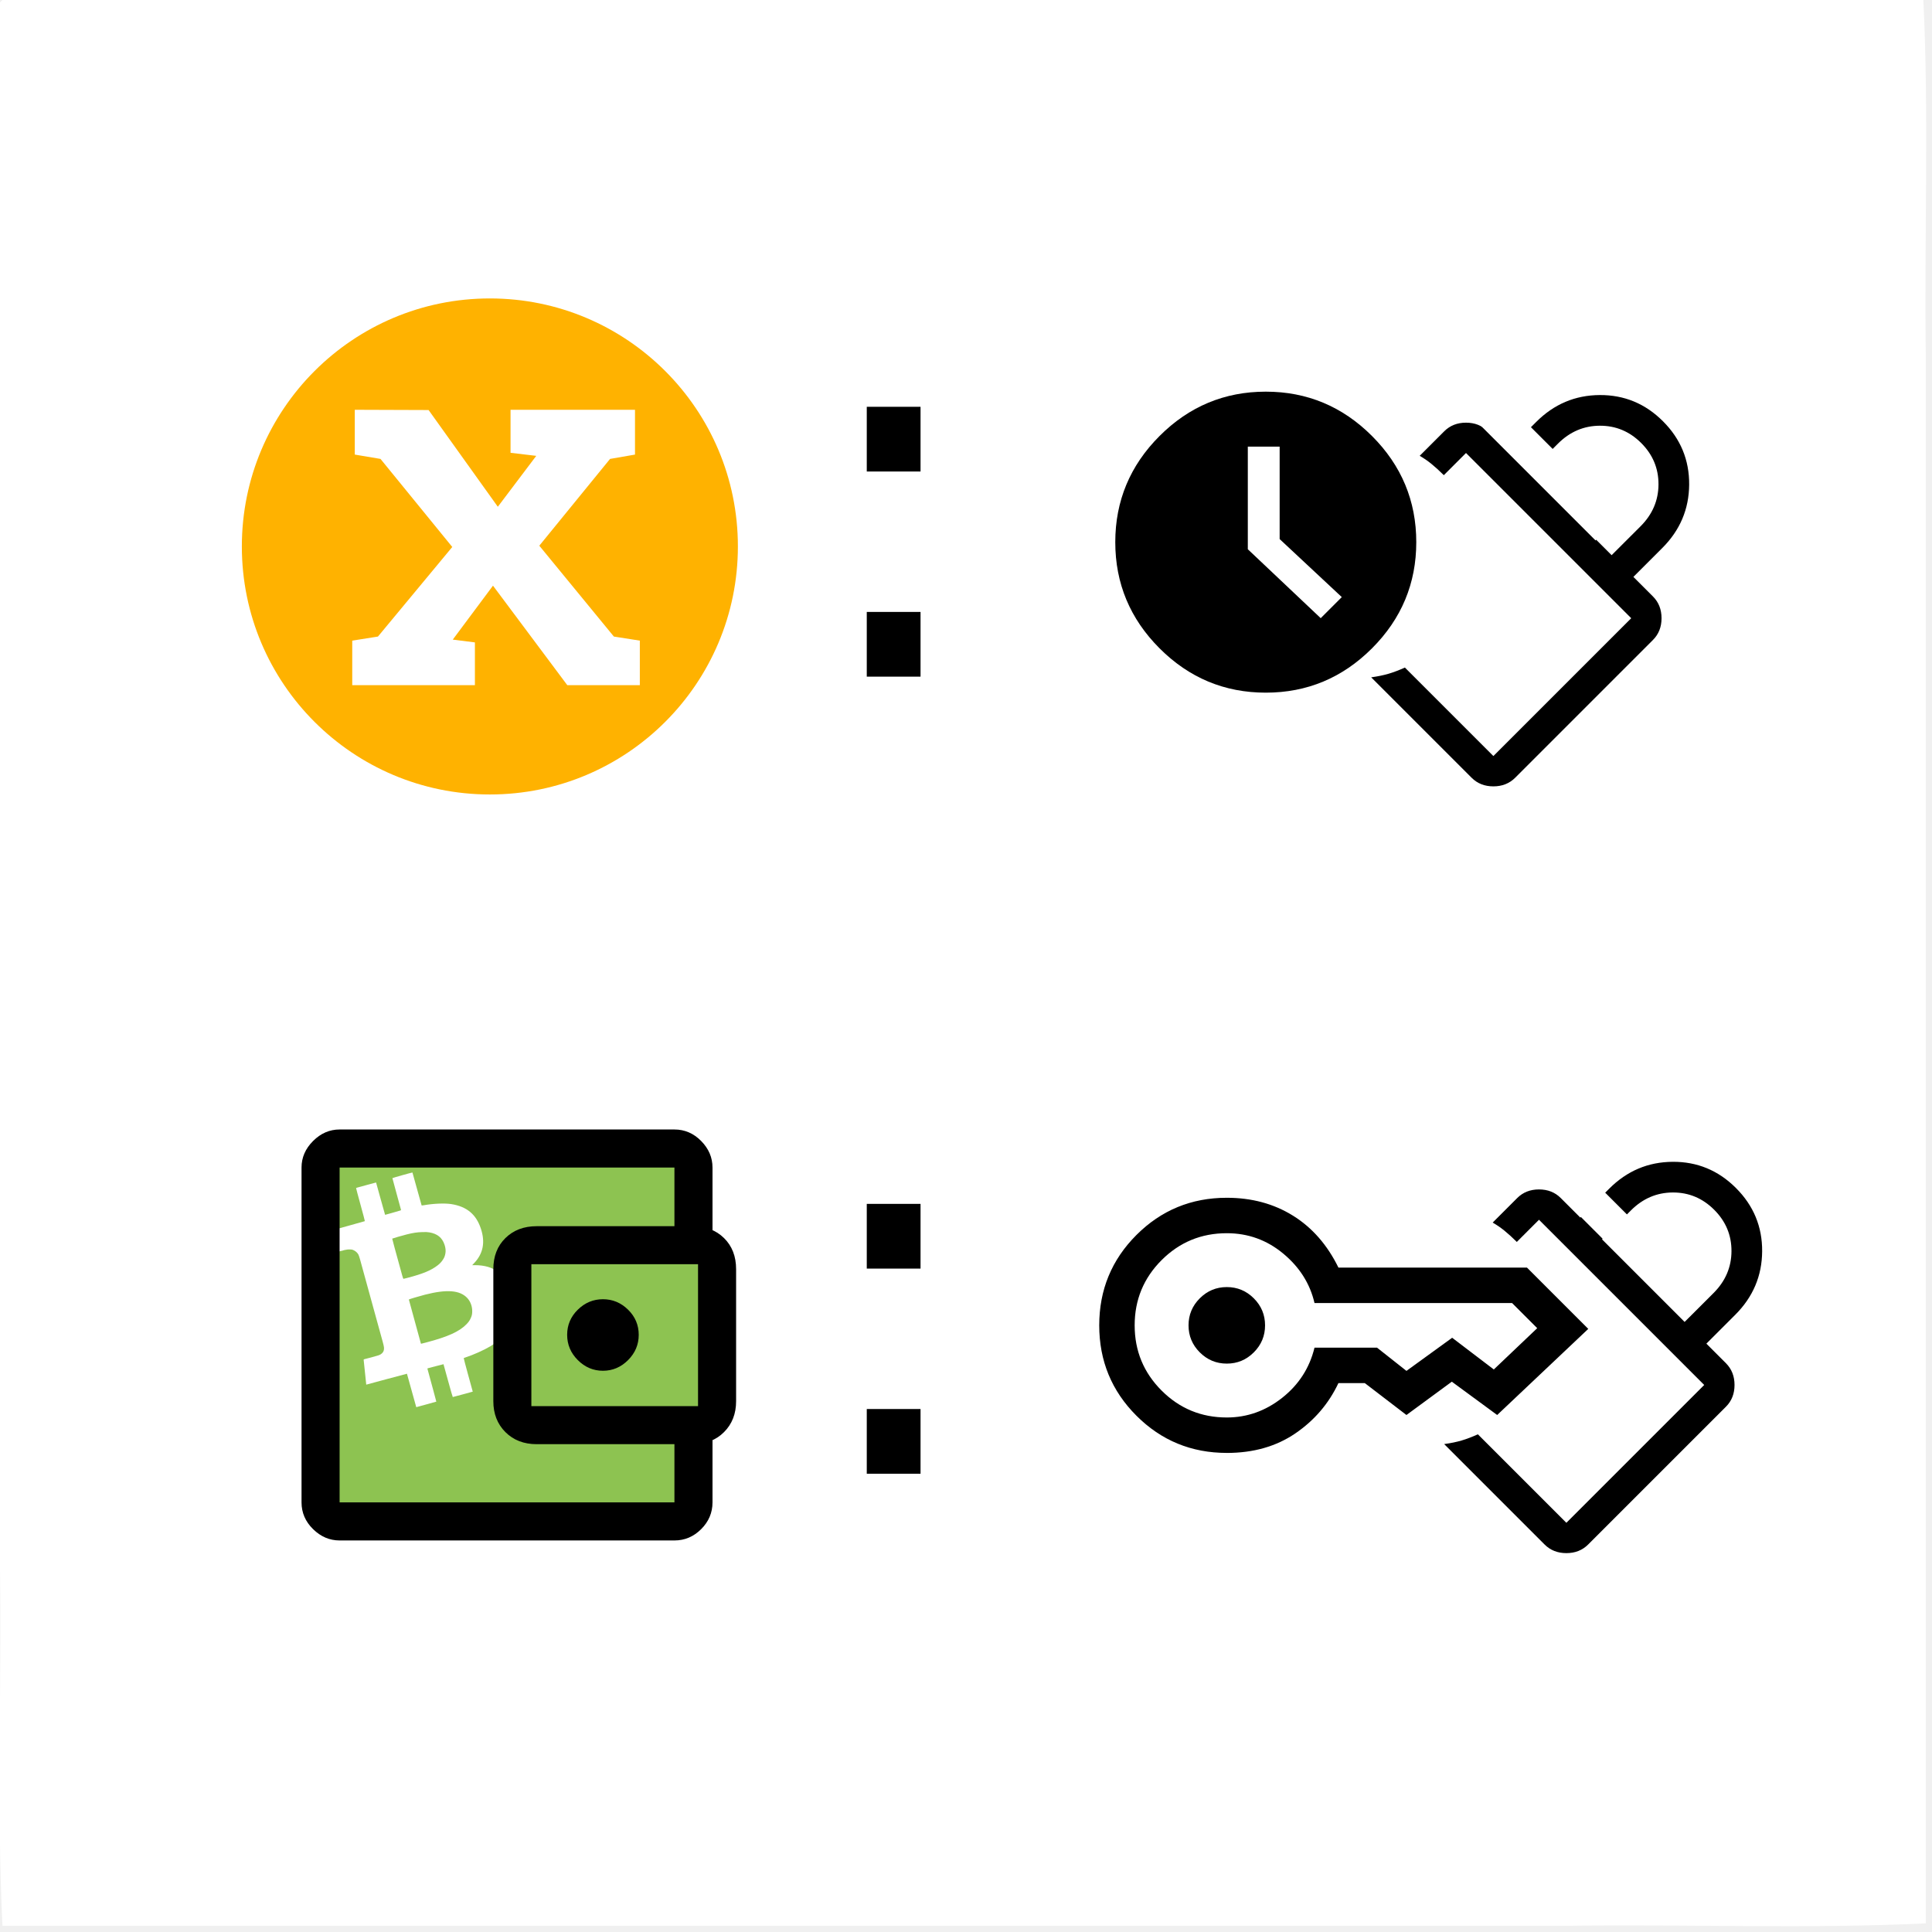
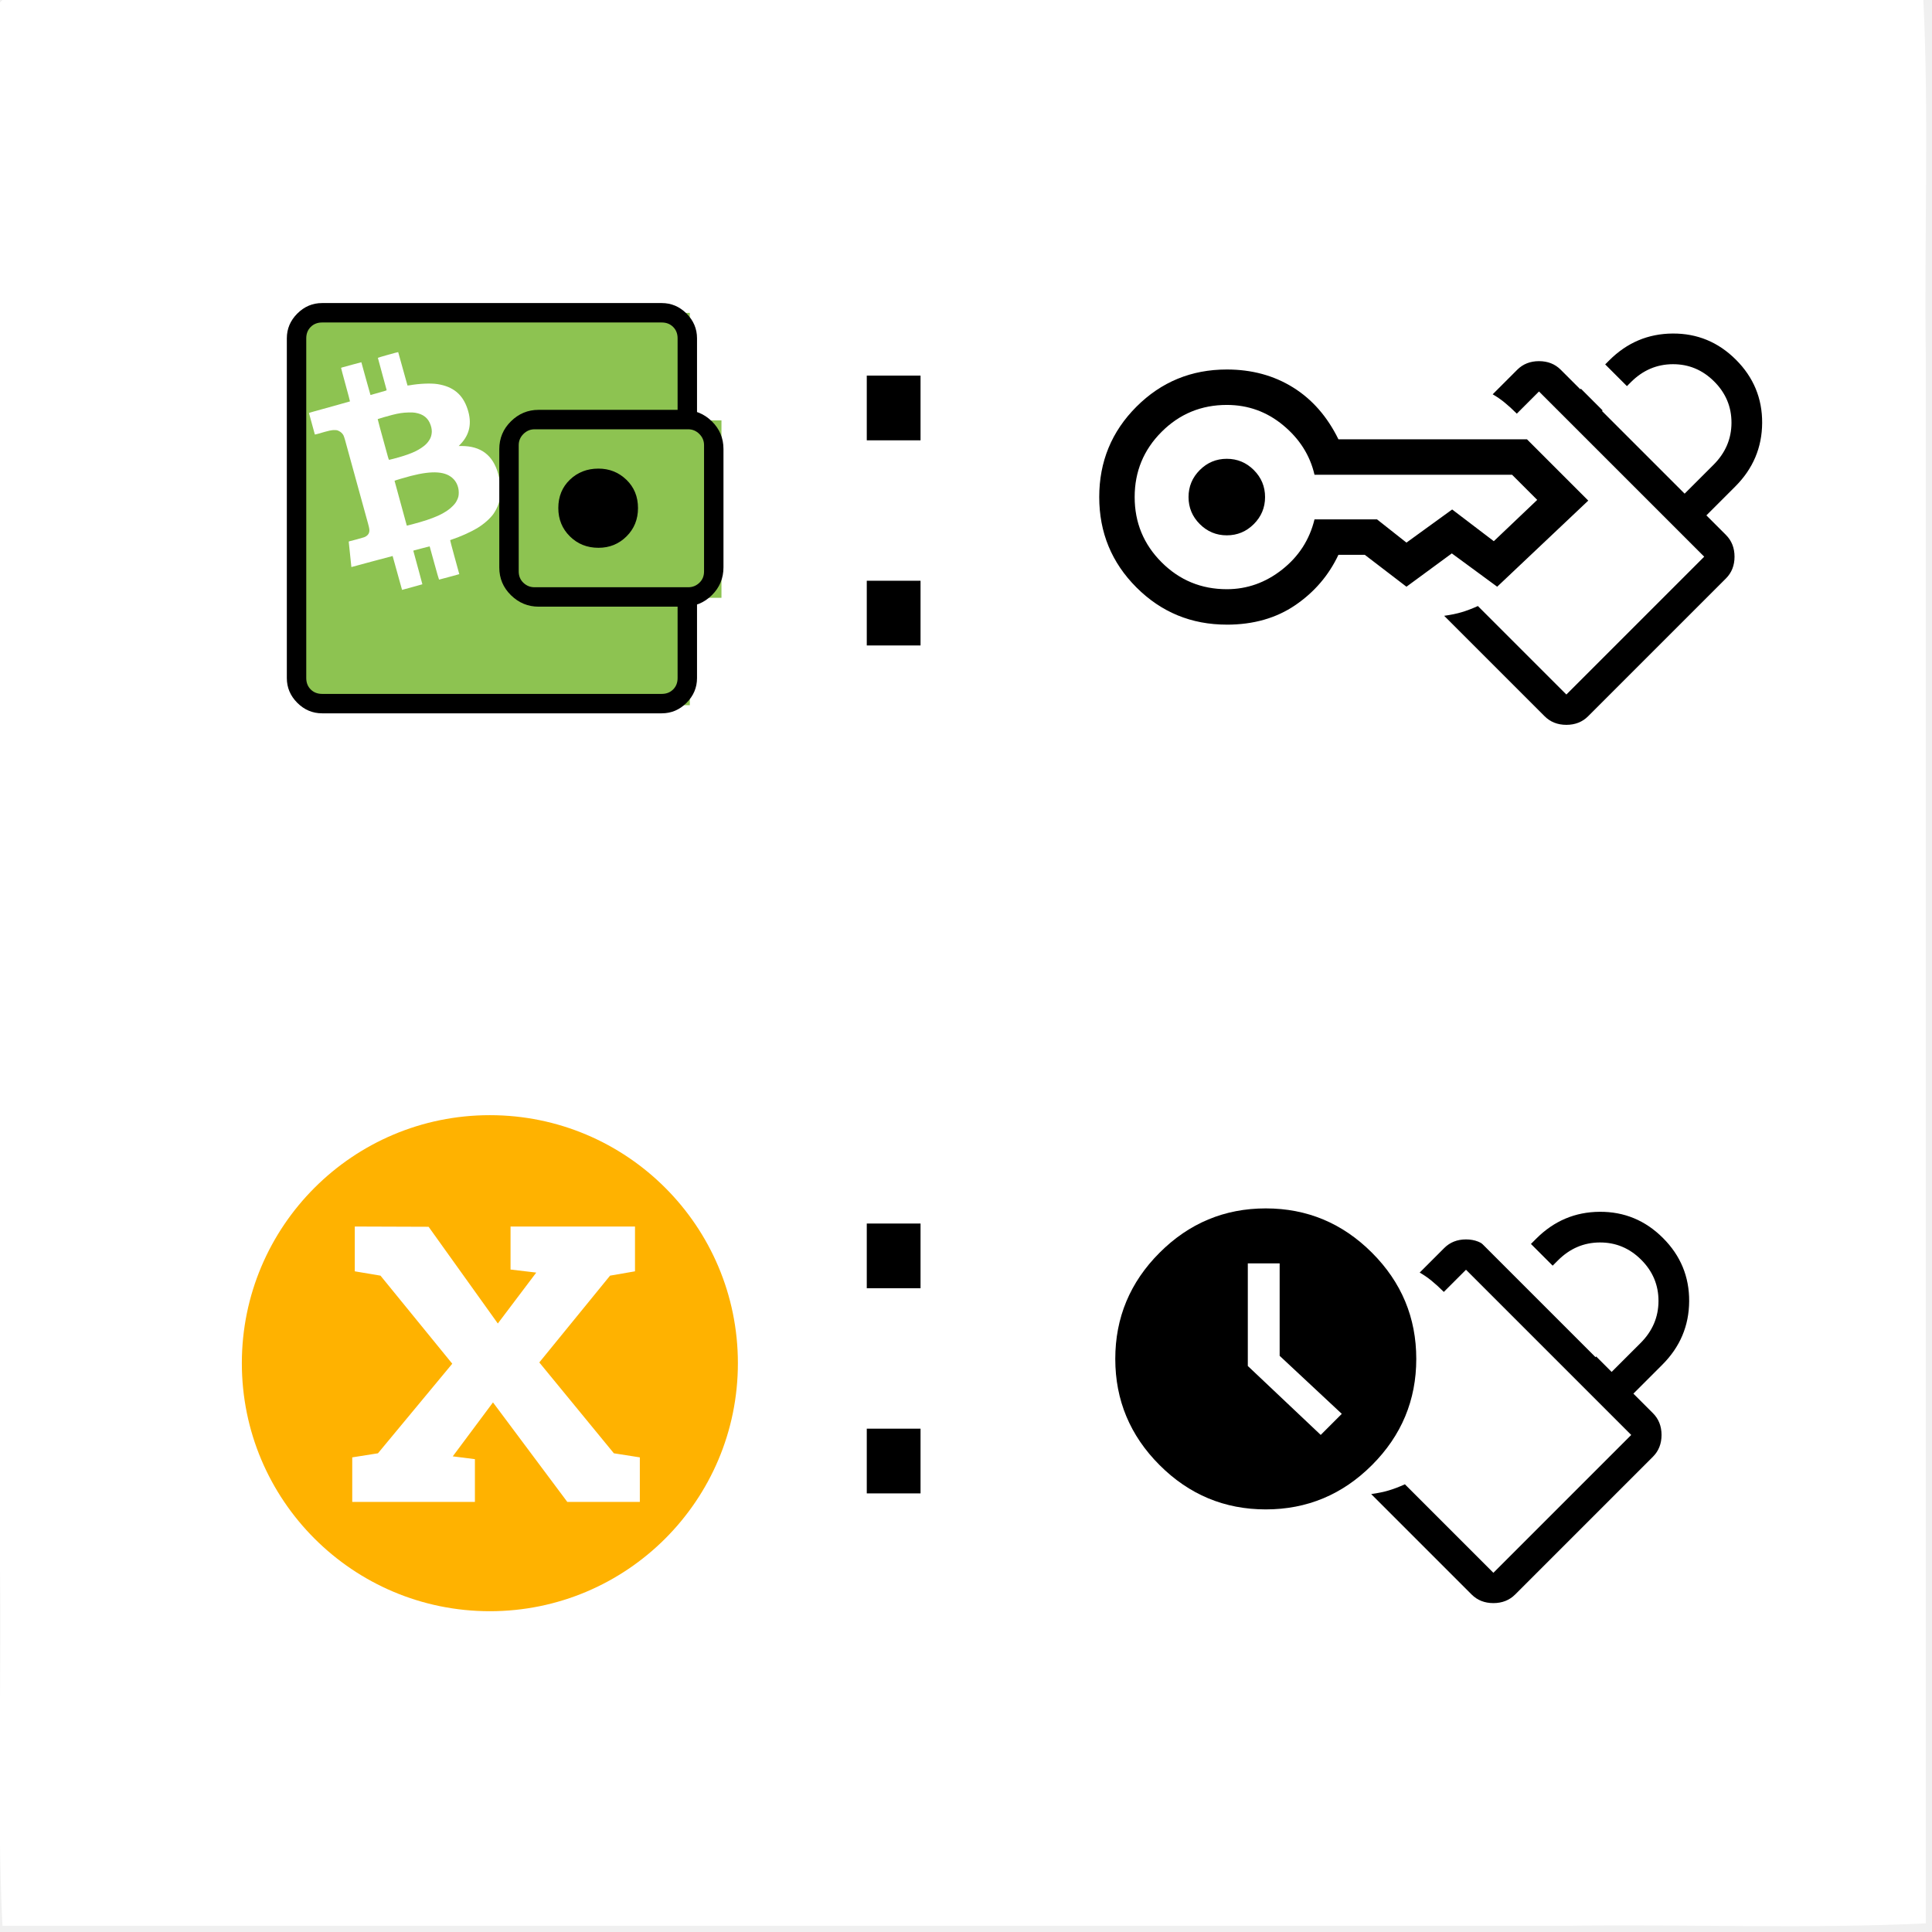
<svg xmlns="http://www.w3.org/2000/svg" width="400" height="400" version="1.1" viewBox="0 0 105.83 105.83" id="svg24">
  <defs id="defs28" />
  <path id="rect2" style="fill:#ffffff;stroke-width:1" d="M 0.133,0 C 35.208,0 70.282,0 105.357,0 c 0.311,6.399 0.044,13.037 0.133,19.527 0,28.61 0,57.22 0,85.829 -6.399,0.311 -13.037,0.044 -19.527,0.133 -28.61,0 -57.22,0 -85.829,0 C -0.178,99.091 0.089,92.453 0,85.963 0,57.353 0,28.743 0,0.133 Z" />
-   <g transform="matrix(0.2132146,0,0,0.2132146,12.88568,16.2705)" id="g16">
+   <g transform="matrix(0.2132146,0,0,0.2132146,12.88568,61.00927)" id="g16">
    <path d="m 65.419,0.361 a 63.719,63.72 0 0 0 -63.72,63.72 63.719,63.72 0 0 0 63.72,63.719 63.719,63.72 0 0 0 63.719,-63.719 63.719,63.72 0 0 0 -63.719,-63.72 z m -34.705,28.607 18.962,0.066 17.785,24.847 9.873,-13.077 -6.604,-0.784 v -11.05 h 31.973 v 11.508 l -6.408,1.112 -18.177,22.296 19.158,23.343 6.67,1.046 v 11.443 h -18.635 l -19.093,-25.566 -10.331,13.862 5.689,0.719 v 10.985 h -31.516 v -11.443 l 6.604,-1.046 19.093,-23.016 -18.439,-22.623 -6.604,-1.112 z" fill="#ffb200" stroke="#000000" stroke-dasharray="0, 6.182" stroke-linejoin="bevel" stroke-miterlimit="4.1" stroke-opacity="0.253" stroke-width="0.562" id="path14" />
  </g>
-   <path d="m 67.201,74.695 q -0.864,0 -1.48,-0.616 -0.616,-0.616 -0.616,-1.48 0,-0.864 0.616,-1.48 0.616,-0.616 1.48,-0.616 0.864,0 1.48,0.616 0.616,0.616 0.616,1.48 0,0.864 -0.616,1.48 -0.616,0.616 -1.48,0.616 z m 0,4.892 q -2.912,0 -4.95,-2.038 -2.038,-2.038 -2.038,-4.95 0,-2.912 2.038,-4.95 2.038,-2.038 4.95,-2.038 2.048,0 3.625,0.98 1.577,0.98 2.49,2.844 h 10.327 l 3.358,3.358 -4.989,4.717 -2.485,-1.825 -2.485,1.825 -2.281,-1.747 h -1.446 q -0.796,1.689 -2.363,2.757 -1.567,1.068 -3.751,1.068 z m 0,-1.941 q 1.669,0 3.033,-1.077 1.364,-1.077 1.771,-2.747 h 3.426 l 1.611,1.272 2.504,-1.815 2.281,1.737 2.378,-2.262 -1.378,-1.378 h -10.822 q -0.369,-1.592 -1.713,-2.708 -1.344,-1.116 -3.091,-1.116 -2.097,0 -3.572,1.475 -1.475,1.475 -1.475,3.572 0,2.097 1.475,3.572 1.475,1.475 3.572,1.475 z" stroke-width="0.029" id="path24" />
-   <path d="m 92.279,72.412 -4.525,-4.525 1.584,-1.584 c 0.651,-0.651 1.415,-0.978 2.292,-0.982 0.877,-0.004 1.633,0.312 2.269,0.947 0.635,0.635 0.951,1.391 0.947,2.269 -0.004,0.877 -0.331,1.641 -0.982,2.292 z m -13.17,6.692 5.502,5.502 c 0.314,0.314 0.711,0.47 1.191,0.47 0.48,8e-6 0.877,-0.157 1.191,-0.47 l 7.55,-7.55 c 0.314,-0.314 0.47,-0.711 0.47,-1.191 10e-6,-0.48 -0.157,-0.877 -0.47,-1.191 l -1.072,-1.072 1.584,-1.584 c 0.972,-0.972 1.463,-2.132 1.471,-3.477 0.008,-1.346 -0.47,-2.501 -1.435,-3.465 -0.965,-0.965 -2.12,-1.443 -3.465,-1.435 -1.346,0.008 -2.505,0.498 -3.477,1.471 l -1.584,1.584 -1.072,-1.072 c -0.314,-0.314 -0.711,-0.47 -1.191,-0.47 -0.48,-2.1e-5 -0.877,0.157 -1.191,0.47 l -1.346,1.346 c 0.222,0.127 0.438,0.275 0.646,0.444 0.208,0.169 0.434,0.374 0.676,0.616 l 1.215,-1.215 9.05,9.05 -7.55,7.55 -4.847,-4.847 c -0.318,0.143 -0.612,0.255 -0.884,0.336 -0.272,0.081 -0.592,0.148 -0.962,0.199 z m 14.242,-3.239 -7.55,7.55 z" stroke-width="0.025" id="path26" />
-   <g transform="matrix(2.15424,0,0,2.15424,-158.7321,-63.85102)" id="g14">
-     <g transform="matrix(0.00965946,0,0,0.00965946,80.69794,59.92945)" id="g58-6">
-       <rect style="fill:#8dc351;fill-opacity:1;stroke-width:65.595;stroke-linejoin:round;stroke-dashoffset:7.35" id="rect3960" width="1000.355" height="963.94" x="116.863" y="-95.88" />
-       <g transform="matrix(0.04188,0,0,0.04188,75.616,54.993)" fill="#8dc351" id="g52-2">
-         <path d="m 7525,15989 c -349,-23 -745,-74 -1074,-139 -1411,-279 -2741,-944 -3806,-1903 -103,-94 -479,-466 -575,-572 -245,-266 -540,-648 -754,-974 -84,-128 -216,-339 -216,-346 0,-2 -17,-32 -38,-66 -48,-80 -130,-233 -220,-414 C 359,10611 82,9566 10,8445 -3,8240 -3,7750 10,7545 113,5935 655,4458 1610,3185 c 239,-319 428,-535 744,-850 286,-286 436,-420 706,-632 C 4666,442 6732,-162 8765,35 c 1734,169 3354,891 4645,2071 632,577 1156,1241 1589,2014 64,113 231,450 301,605 345,767 574,1625 659,2470 32,311 41,496 41,810 0,808 -118,1588 -356,2359 -526,1697 -1613,3186 -3064,4197 -1216,848 -2616,1332 -4135,1429 -181,11 -740,11 -920,-1 z" id="path50-9" />
-       </g>
-       <g transform="matrix(0.0610117,0,0,0.0610117,-103.8285,-229.3502)" fill="#ffffff" id="g56-1">
-         <path d="m 7751,13046 c -6,-17 -62,-222 -127,-456 -195,-713 -262,-951 -266,-956 -3,-2 -398,103 -879,234 -481,131 -875,238 -877,237 -3,-3 -112,-1041 -112,-1071 0,-17 8,-23 33,-28 75,-14 558,-147 627,-172 101,-38 181,-113 204,-193 28,-95 21,-155 -43,-390 -33,-119 -139,-504 -236,-856 -97,-352 -239,-867 -315,-1145 -76,-278 -193,-703 -260,-945 -67,-242 -142,-514 -166,-605 -25,-91 -57,-185 -72,-210 -44,-77 -110,-138 -190,-177 -67,-34 -84,-38 -171,-41 -134,-6 -233,16 -734,162 -81,23 -120,30 -122,22 -7,-20 -247,-901 -249,-910 0,-4 87,-33 194,-62 107,-30 499,-138 870,-241 371,-102 678,-189 682,-192 4,-3 -81,-323 -188,-711 -107,-388 -192,-710 -190,-715 2,-6 28,-17 57,-24 30,-8 222,-61 428,-117 206,-57 376,-103 377,-101 1,1 88,315 193,697 106,382 194,696 196,698 2,2 137,-35 302,-83 164,-48 318,-92 343,-100 35,-10 44,-17 42,-31 -2,-11 -87,-320 -188,-689 -101,-368 -184,-674 -184,-680 0,-9 858,-250 865,-243 2,2 91,322 198,711 107,389 196,710 199,712 2,3 42,-2 89,-10 416,-74 899,-94 1184,-51 672,104 1078,440 1283,1061 196,592 97,1085 -302,1499 l -73,76 h 118 c 828,0 1344,393 1564,1190 130,470 135,910 15,1273 -41,126 -137,313 -218,427 -145,205 -419,444 -699,612 -277,166 -754,378 -1083,483 -30,10 -58,20 -62,24 -4,3 71,290 166,636 96,347 185,671 198,721 l 25,91 -426,117 c -234,64 -431,116 -436,116 -6,0 -98,-318 -204,-707 -107,-390 -195,-709 -196,-710 -1,-2 -143,35 -316,81 -173,46 -329,87 -346,91 -18,3 -33,12 -33,18 0,11 16,68 259,952 71,259 128,471 126,473 -1,1 -196,56 -433,121 l -431,118 z m 442,-2762 c 928,-243 1429,-470 1733,-785 93,-98 132,-151 179,-252 54,-113 70,-186 69,-317 0,-211 -79,-419 -214,-563 -317,-339 -883,-384 -1824,-143 -226,58 -696,197 -696,207 0,4 117,433 260,953 143,520 260,948 260,951 0,10 22,5 233,-51 z M 7391,7495 c 657,-172 1015,-321 1295,-540 97,-76 161,-145 225,-243 60,-91 87,-161 107,-277 19,-113 7,-234 -39,-369 -102,-305 -310,-473 -660,-532 -82,-13 -140,-16 -298,-11 -227,6 -400,32 -681,103 -171,42 -609,170 -618,179 -4,4 126,484 431,1588 24,87 46,147 53,147 6,0 90,-20 185,-45 z" fill="#ffffff" id="path54-2" />
-       </g>
-     </g>
-     <path d="m 89.015,64.495 q 0.368,0 0.639,-0.271 0.271,-0.271 0.271,-0.643 0,-0.373 -0.271,-0.639 -0.271,-0.266 -0.639,-0.266 -0.368,0 -0.639,0.266 -0.271,0.266 -0.271,0.639 0,0.372 0.271,0.643 0.271,0.271 0.639,0.271 z m -6.696,2.835 v 0.513 -8.514 z m 0,1.48 q -0.382,0 -0.675,-0.288 -0.293,-0.288 -0.293,-0.68 v -8.514 q 0,-0.382 0.293,-0.675 0.293,-0.293 0.675,-0.293 h 8.514 q 0.392,0 0.68,0.293 0.288,0.293 0.288,0.675 v 1.78 h -0.968 v -1.78 h -8.514 v 8.514 h 8.514 v -1.771 h 0.968 v 1.771 q 0,0.392 -0.288,0.68 -0.288,0.288 -0.68,0.288 z m 5.012,-2.448 q -0.489,0 -0.796,-0.307 -0.307,-0.307 -0.307,-0.786 v -3.357 q 0,-0.489 0.307,-0.791 0.307,-0.302 0.796,-0.302 h 3.967 q 0.489,0 0.796,0.302 0.307,0.302 0.307,0.791 v 3.357 q 0,0.479 -0.307,0.786 -0.307,0.307 -0.796,0.307 z m 4.102,-0.968 v -3.609 h -4.238 v 3.609 z" stroke-width="0.015" id="path12" />
-   </g>
-   <g aria-label=":" id="text94-36" style="font-size:28.587px;line-height:1.25;font-family:sans-serif;fill:#000000;stroke-width:0.715" transform="translate(-3.730387,19.20535)">
+   <path d="m 67.201,29.324 q -0.864,0 -1.48,-0.616 -0.616,-0.616 -0.616,-1.48 0,-0.864 0.616,-1.48 0.616,-0.616 1.48,-0.616 0.864,0 1.48,0.616 0.616,0.616 0.616,1.48 0,0.864 -0.616,1.48 -0.616,0.616 -1.48,0.616 z m 0,4.892 q -2.912,0 -4.95,-2.038 -2.038,-2.038 -2.038,-4.95 0,-2.912 2.038,-4.95 2.038,-2.038 4.95,-2.038 2.048,0 3.625,0.98 1.577,0.98 2.49,2.844 h 10.327 l 3.358,3.358 -4.989,4.717 -2.485,-1.825 -2.485,1.825 -2.281,-1.747 h -1.446 q -0.796,1.689 -2.363,2.757 -1.567,1.068 -3.751,1.068 z m 0,-1.941 q 1.669,0 3.033,-1.077 1.364,-1.077 1.771,-2.747 h 3.426 l 1.611,1.272 2.504,-1.815 2.281,1.737 2.378,-2.262 -1.378,-1.378 h -10.822 q -0.369,-1.592 -1.713,-2.708 -1.344,-1.116 -3.091,-1.116 -2.097,0 -3.572,1.475 -1.475,1.475 -1.475,3.572 0,2.097 1.475,3.572 1.475,1.475 3.572,1.475 z" stroke-width="0.029" id="path24" />
+   <path d="m 92.279,27.041 -4.525,-4.525 1.584,-1.584 c 0.651,-0.651 1.415,-0.978 2.292,-0.982 0.877,-0.004 1.633,0.312 2.269,0.947 0.635,0.635 0.951,1.391 0.947,2.269 -0.004,0.877 -0.331,1.641 -0.982,2.292 z m -13.17,6.692 5.502,5.502 c 0.314,0.314 0.711,0.47 1.191,0.47 0.48,8e-6 0.877,-0.157 1.191,-0.47 l 7.55,-7.55 c 0.314,-0.314 0.47,-0.711 0.47,-1.191 10e-6,-0.48 -0.157,-0.877 -0.47,-1.191 l -1.072,-1.072 1.584,-1.584 c 0.972,-0.972 1.463,-2.132 1.471,-3.477 0.008,-1.346 -0.47,-2.501 -1.435,-3.465 -0.965,-0.965 -2.12,-1.443 -3.465,-1.435 -1.346,0.008 -2.505,0.498 -3.477,1.471 l -1.584,1.584 -1.072,-1.072 c -0.314,-0.314 -0.711,-0.47 -1.191,-0.47 -0.48,-2.1e-5 -0.877,0.157 -1.191,0.47 l -1.346,1.346 c 0.222,0.127 0.438,0.275 0.646,0.444 0.208,0.169 0.434,0.374 0.676,0.616 l 1.215,-1.215 9.05,9.05 -7.55,7.55 -4.847,-4.847 c -0.318,0.143 -0.612,0.255 -0.884,0.336 -0.272,0.081 -0.592,0.148 -0.962,0.199 z m 14.242,-3.239 -7.55,7.55 z" stroke-width="0.025" id="path26" />
+   <g aria-label=":" id="text94-36" style="font-size:28.587px;line-height:1.25;font-family:sans-serif;fill:#000000;stroke-width:0.715" transform="translate(-3.730387,-26.16541)">
    <path d="m 51.21,57.977 h 2.945 v 3.545 h -2.945 z m 0,-11.237 h 2.945 v 3.545 h -2.945 z" style="stroke-width:0.715" id="path2629" />
  </g>
-   <g aria-label=":" id="text94-53" style="font-size:28.587px;line-height:1.25;font-family:sans-serif;fill:#000000;stroke-width:0.715" transform="translate(-3.730387,-56.58187)">
+   <g aria-label=":" id="text94-53" style="font-size:28.587px;line-height:1.25;font-family:sans-serif;fill:#000000;stroke-width:0.715" transform="translate(-3.730387,-11.8431)">
    <path d="m 51.21,90.102 h 2.945 v 3.545 h -2.945 z m 0,-11.237 h 2.945 v 3.545 h -2.945 z" style="stroke-width:0.715" id="path2632" />
  </g>
-   <path d="m 69.336,37.942 c -2.26,0 -4.199,-0.809 -5.817,-2.427 -1.618,-1.618 -2.427,-3.557 -2.427,-5.817 0,-2.26 0.809,-4.199 2.427,-5.817 1.618,-1.618 3.557,-2.427 5.817,-2.427 2.26,0 4.199,0.809 5.817,2.427 1.618,1.618 2.427,3.557 2.427,5.817 0,2.26 -0.809,4.199 -2.427,5.817 -1.618,1.618 -3.557,2.427 -5.817,2.427 z m 3.01,-4.08 1.154,-1.154 -3.404,-3.179 v -5.064 h -1.744 v 5.621 z" stroke-width="0.042" id="path22" />
-   <path d="m 88.281,30.411 -4.525,-4.525 1.584,-1.584 c 0.651,-0.651 1.415,-0.978 2.292,-0.982 0.877,-0.004 1.633,0.312 2.269,0.947 0.635,0.635 0.951,1.391 0.947,2.269 -0.004,0.877 -0.331,1.641 -0.982,2.292 z m -13.17,6.692 5.502,5.502 c 0.314,0.314 0.711,0.47 1.191,0.47 0.48,9e-6 0.877,-0.157 1.191,-0.47 l 7.55,-7.55 c 0.314,-0.314 0.47,-0.711 0.47,-1.191 1e-5,-0.48 -0.157,-0.877 -0.47,-1.191 l -1.072,-1.072 1.584,-1.584 c 0.973,-0.973 1.463,-2.132 1.471,-3.477 0.008,-1.346 -0.47,-2.501 -1.435,-3.465 -0.965,-0.965 -2.12,-1.443 -3.465,-1.435 -1.346,0.008 -2.505,0.498 -3.477,1.471 l -1.584,1.584 -1.072,-1.072 c -0.314,-0.314 -0.711,-0.47 -1.191,-0.47 -0.48,-1.5e-5 -0.877,0.157 -1.191,0.47 l -1.346,1.346 c 0.222,0.127 0.438,0.275 0.646,0.444 0.208,0.169 0.434,0.374 0.676,0.616 l 1.215,-1.215 9.05,9.05 -7.55,7.55 -4.847,-4.847 c -0.318,0.143 -0.612,0.255 -0.884,0.336 -0.272,0.081 -0.592,0.148 -0.962,0.199 z m 14.243,-3.239 -7.55,7.55 z" stroke-width="0.025" id="path22-3" />
-   <rect style="fill:#ffffff;fill-opacity:1;stroke:none;stroke-width:0.392;stroke-dashoffset:7.35" id="rect884" width="14.109" height="1.883" x="97.137" y="14.095" transform="matrix(0.7071068,0.7071068,0.7071068,-0.7071068,0,0)" />
-   <rect style="fill:#ffffff;fill-opacity:1;stroke:none;stroke-width:0.392;stroke-dashoffset:7.35" id="rect884-6" width="14.109" height="1.883" x="68.624" y="40.868" transform="matrix(0.7071068,0.7071068,0.7071068,-0.7071068,0,0)" />
+   <path d="m 69.336,82.681 c -2.26,0 -4.199,-0.809 -5.817,-2.427 -1.618,-1.618 -2.427,-3.557 -2.427,-5.817 0,-2.26 0.809,-4.199 2.427,-5.817 1.618,-1.618 3.557,-2.427 5.817,-2.427 2.26,0 4.199,0.809 5.817,2.427 1.618,1.618 2.427,3.557 2.427,5.817 0,2.26 -0.809,4.199 -2.427,5.817 -1.618,1.618 -3.557,2.427 -5.817,2.427 z m 3.01,-4.08 1.154,-1.154 -3.404,-3.179 v -5.064 h -1.744 v 5.621 z" stroke-width="0.042" id="path22" />
+   <path d="m 88.281,75.15 -4.525,-4.525 1.584,-1.584 c 0.651,-0.651 1.415,-0.978 2.292,-0.982 0.877,-0.004 1.633,0.312 2.269,0.947 0.635,0.635 0.951,1.391 0.947,2.269 -0.004,0.877 -0.331,1.641 -0.982,2.292 z m -13.17,6.692 5.502,5.502 c 0.314,0.314 0.711,0.47 1.191,0.47 0.48,9e-6 0.877,-0.157 1.191,-0.47 l 7.55,-7.55 c 0.314,-0.314 0.47,-0.711 0.47,-1.191 1e-5,-0.48 -0.157,-0.877 -0.47,-1.191 l -1.072,-1.072 1.584,-1.584 c 0.973,-0.973 1.463,-2.132 1.471,-3.477 0.008,-1.346 -0.47,-2.501 -1.435,-3.465 -0.965,-0.965 -2.12,-1.443 -3.465,-1.435 -1.346,0.008 -2.505,0.498 -3.477,1.471 l -1.584,1.584 -1.072,-1.072 c -0.314,-0.314 -0.711,-0.47 -1.191,-0.47 -0.48,-1.5e-5 -0.877,0.157 -1.191,0.47 l -1.346,1.346 c 0.222,0.127 0.438,0.275 0.646,0.444 0.208,0.169 0.434,0.374 0.676,0.616 l 1.215,-1.215 9.05,9.05 -7.55,7.55 -4.847,-4.847 c -0.318,0.143 -0.612,0.255 -0.884,0.336 -0.272,0.081 -0.592,0.148 -0.962,0.199 z m 14.243,-3.239 -7.55,7.55 z" stroke-width="0.025" id="path22-3" />
+   <rect style="fill:#ffffff;fill-opacity:1;stroke:none;stroke-width:0.392;stroke-dashoffset:7.35" id="rect884" width="14.109" height="1.883" x="65.055" y="46.177" transform="matrix(0.7071068,0.7071068,0.7071068,-0.7071068,0,0)" />
+   <rect style="fill:#ffffff;fill-opacity:1;stroke:none;stroke-width:0.392;stroke-dashoffset:7.35" id="rect884-6" width="14.109" height="1.883" x="100.259" y="9.233" transform="matrix(0.7071068,0.7071068,0.7071068,-0.7071068,0,0)" />
+   <rect style="fill:#8dc351;fill-opacity:1;stroke:none;stroke-width:0.785;stroke-miterlimit:4;stroke-dasharray:none;stroke-dashoffset:7.35" id="rect2226" width="7.809" height="9.72" x="31.711" y="23.027" />
+   <rect style="fill:#8dc351;fill-opacity:1;stroke-width:1.422;stroke-linejoin:round;stroke-dashoffset:7.35" id="rect3960-5" width="21.092" height="21.489" x="16.695" y="17.14" />
+   <g transform="matrix(8.8302066e-4,0,0,8.8302066e-4,15.82496,21.48546)" fill="#8dc351" id="g52-2-9">
+     <path d="m 7525,15989 c -349,-23 -745,-74 -1074,-139 -1411,-279 -2741,-944 -3806,-1903 -103,-94 -479,-466 -575,-572 -245,-266 -540,-648 -754,-974 -84,-128 -216,-339 -216,-346 0,-2 -17,-32 -38,-66 -48,-80 -130,-233 -220,-414 C 359,10611 82,9566 10,8445 -3,8240 -3,7750 10,7545 113,5935 655,4458 1610,3185 c 239,-319 428,-535 744,-850 286,-286 436,-420 706,-632 C 4666,442 6732,-162 8765,35 c 1734,169 3354,891 4645,2071 632,577 1156,1241 1589,2014 64,113 231,450 301,605 345,767 574,1625 659,2470 32,311 41,496 41,810 0,808 -118,1588 -356,2359 -526,1697 -1613,3186 -3064,4197 -1216,848 -2616,1332 -4135,1429 -181,11 -740,11 -920,-1 z" id="path50-9-2" />
+   </g>
+   <g transform="matrix(0.0012864,0,0,0.0012864,12.04145,15.49021)" fill="#ffffff" id="g56-1-2">
+     <path d="m 7751,13046 c -6,-17 -62,-222 -127,-456 -195,-713 -262,-951 -266,-956 -3,-2 -398,103 -879,234 -481,131 -875,238 -877,237 -3,-3 -112,-1041 -112,-1071 0,-17 8,-23 33,-28 75,-14 558,-147 627,-172 101,-38 181,-113 204,-193 28,-95 21,-155 -43,-390 -33,-119 -139,-504 -236,-856 -97,-352 -239,-867 -315,-1145 -76,-278 -193,-703 -260,-945 -67,-242 -142,-514 -166,-605 -25,-91 -57,-185 -72,-210 -44,-77 -110,-138 -190,-177 -67,-34 -84,-38 -171,-41 -134,-6 -233,16 -734,162 -81,23 -120,30 -122,22 -7,-20 -247,-901 -249,-910 0,-4 87,-33 194,-62 107,-30 499,-138 870,-241 371,-102 678,-189 682,-192 4,-3 -81,-323 -188,-711 -107,-388 -192,-710 -190,-715 2,-6 28,-17 57,-24 30,-8 222,-61 428,-117 206,-57 376,-103 377,-101 1,1 88,315 193,697 106,382 194,696 196,698 2,2 137,-35 302,-83 164,-48 318,-92 343,-100 35,-10 44,-17 42,-31 -2,-11 -87,-320 -188,-689 -101,-368 -184,-674 -184,-680 0,-9 858,-250 865,-243 2,2 91,322 198,711 107,389 196,710 199,712 2,3 42,-2 89,-10 416,-74 899,-94 1184,-51 672,104 1078,440 1283,1061 196,592 97,1085 -302,1499 l -73,76 h 118 c 828,0 1344,393 1564,1190 130,470 135,910 15,1273 -41,126 -137,313 -218,427 -145,205 -419,444 -699,612 -277,166 -754,378 -1083,483 -30,10 -58,20 -62,24 -4,3 71,290 166,636 96,347 185,671 198,721 l 25,91 -426,117 c -234,64 -431,116 -436,116 -6,0 -98,-318 -204,-707 -107,-390 -195,-709 -196,-710 -1,-2 -143,35 -316,81 -173,46 -329,87 -346,91 -18,3 -33,12 -33,18 0,11 16,68 259,952 71,259 128,471 126,473 -1,1 -196,56 -433,121 l -431,118 z m 442,-2762 c 928,-243 1429,-470 1733,-785 93,-98 132,-151 179,-252 54,-113 70,-186 69,-317 0,-211 -79,-419 -214,-563 -317,-339 -883,-384 -1824,-143 -226,58 -696,197 -696,207 0,4 117,433 260,953 143,520 260,948 260,951 0,10 22,5 233,-51 z M 7391,7495 c 657,-172 1015,-321 1295,-540 97,-76 161,-145 225,-243 60,-91 87,-161 107,-277 19,-113 7,-234 -39,-369 -102,-305 -310,-473 -660,-532 -82,-13 -140,-16 -298,-11 -227,6 -400,32 -681,103 -171,42 -609,170 -618,179 -4,4 126,484 431,1588 24,87 46,147 53,147 6,0 90,-20 185,-45 z" fill="#ffffff" id="path54-2-8" />
+   </g>
+   <path d="m 16.776,34.295 v 3.715 -20.346 z m 0.867,4.779 q -0.782,0 -1.357,-0.574 -0.574,-0.574 -0.574,-1.357 V 18.532 q 0,-0.782 0.574,-1.357 0.574,-0.574 1.357,-0.574 h 18.607 q 0.782,0 1.357,0.574 0.574,0.574 0.574,1.357 v 4.706 h -1.064 v -4.706 q 0,-0.379 -0.244,-0.623 -0.244,-0.244 -0.623,-0.244 H 17.643 q -0.379,0 -0.623,0.244 -0.244,0.244 -0.244,0.623 v 18.611 q 0,0.379 0.244,0.623 0.244,0.244 0.623,0.244 h 18.607 q 0.379,0 0.623,-0.244 0.244,-0.244 0.244,-0.623 v -4.698 h 1.064 v 4.698 q 0,0.782 -0.574,1.357 -0.574,0.574 -1.357,0.574 z m 11.865,-5.842 q -0.878,0 -1.518,-0.627 -0.64,-0.626 -0.64,-1.518 v -6.482 q 0,-0.897 0.637,-1.525 0.637,-0.629 1.509,-0.629 h 7.945 q 0.911,0 1.55,0.626 0.639,0.626 0.639,1.518 v 6.482 q 0,0.897 -0.636,1.525 -0.636,0.629 -1.541,0.629 z m 8.191,-1.064 q 0.352,0 0.61,-0.244 0.257,-0.244 0.257,-0.623 v -6.918 q 0,-0.352 -0.257,-0.61 -0.257,-0.257 -0.61,-0.257 h -8.418 q -0.352,0 -0.61,0.257 -0.257,0.257 -0.257,0.61 v 6.918 q 0,0.379 0.257,0.623 0.257,0.244 0.61,0.244 z m -4.914,-2.161 q 0.904,0 1.534,-0.625 0.629,-0.625 0.629,-1.55 0,-0.94 -0.635,-1.552 -0.635,-0.611 -1.532,-0.611 -0.932,0 -1.565,0.609 -0.633,0.609 -0.633,1.55 0,0.925 0.633,1.552 0.633,0.627 1.569,0.627 z" id="path1628" style="stroke-width:0.035" />
</svg>
